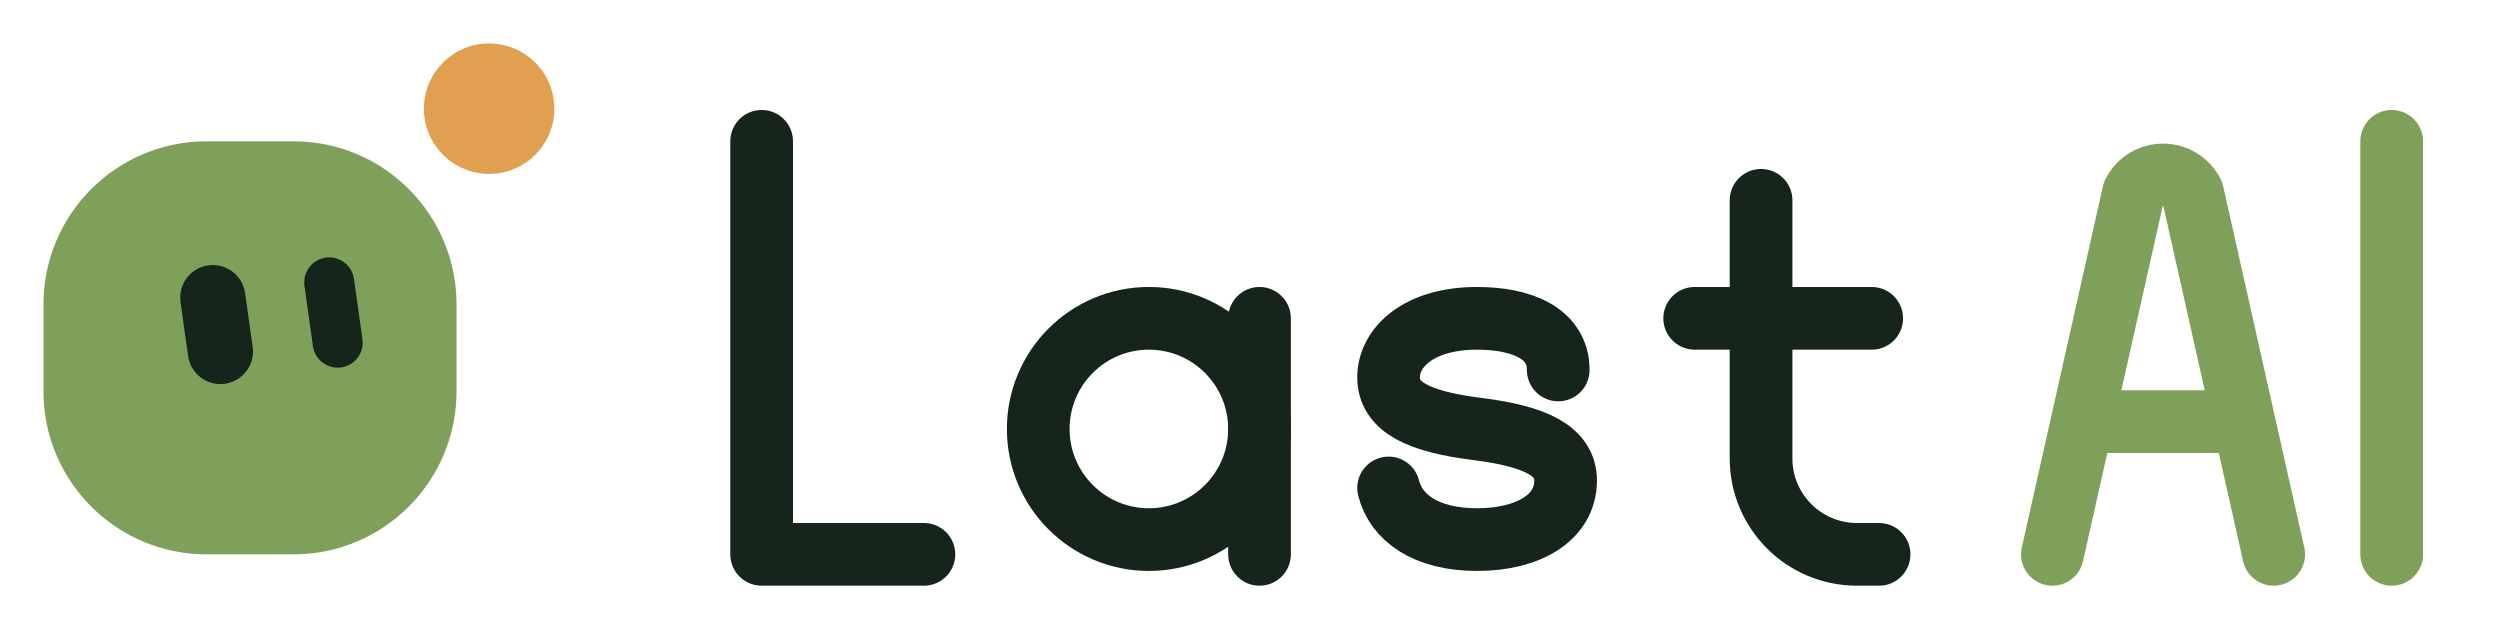
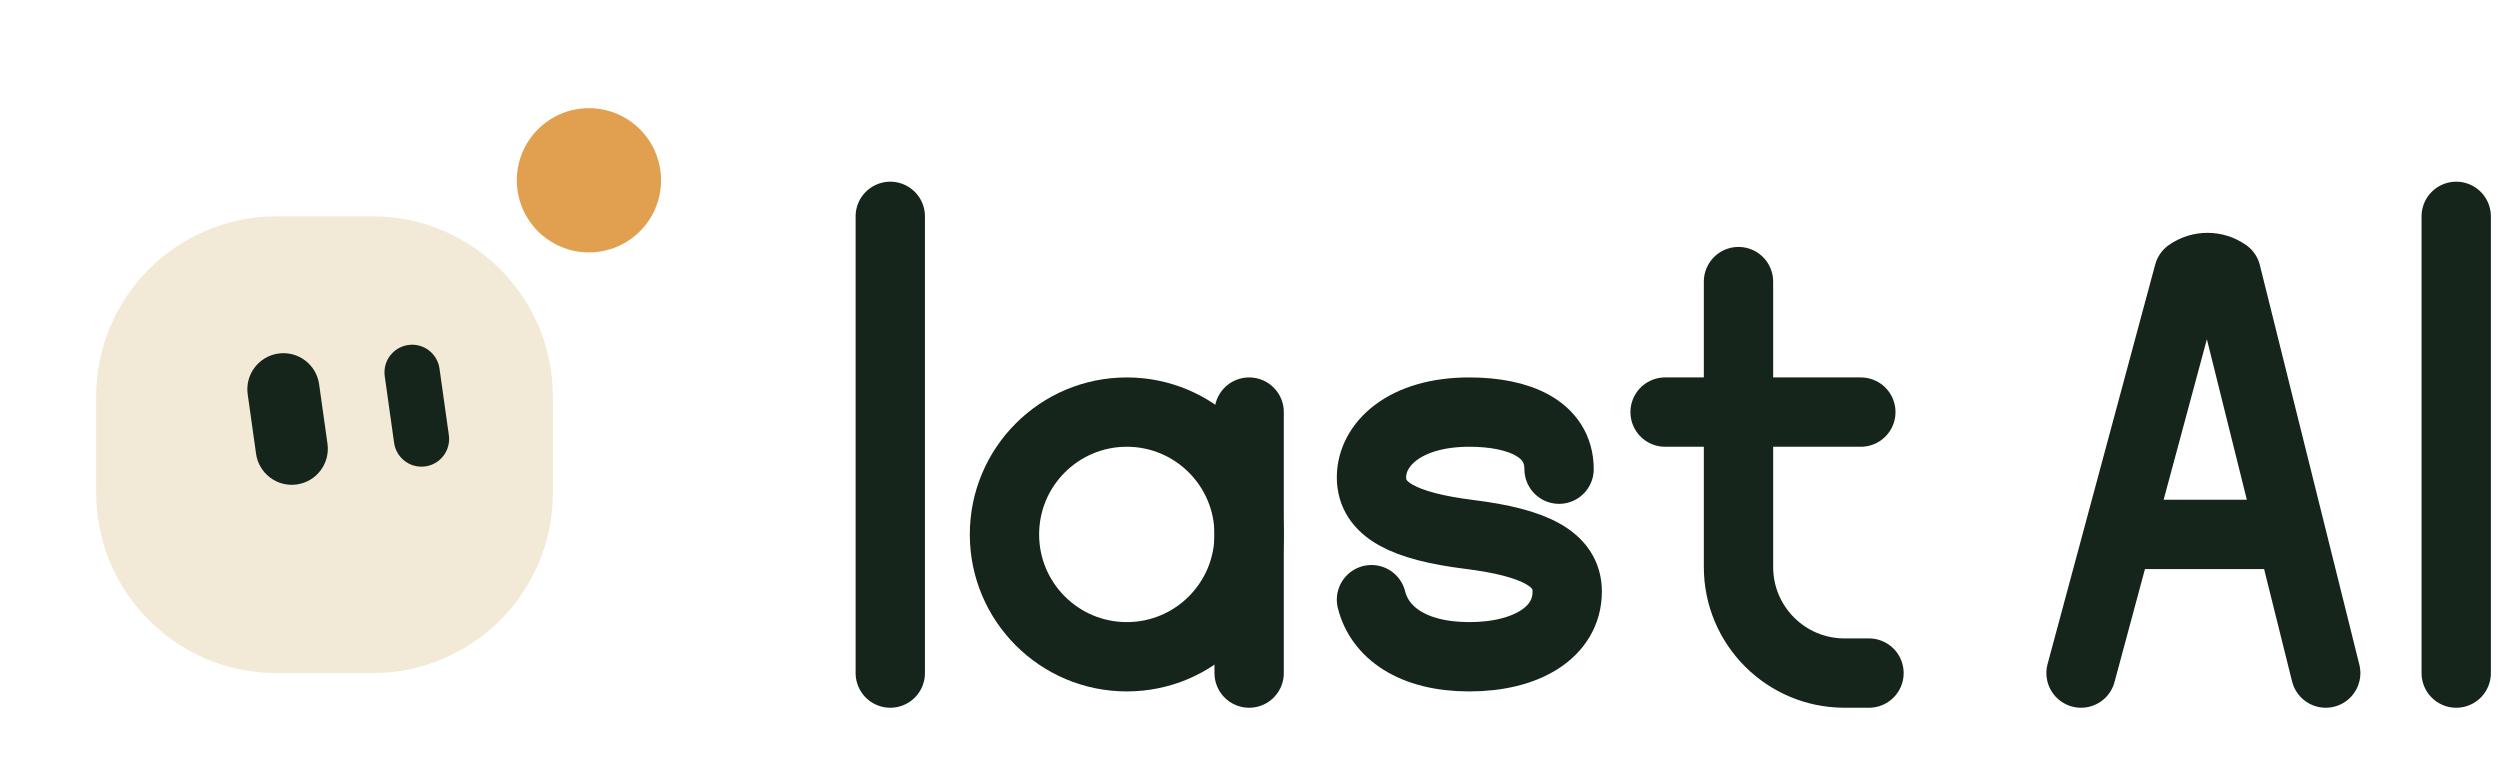
- <svg xmlns="http://www.w3.org/2000/svg" viewBox="4 5 230 58" width="230" height="58">
-   <rect x="8" y="18" width="38" height="38" rx="15" fill="#7fa05a" />
+ <svg xmlns="http://www.w3.org/2000/svg" viewBox="0 0 208 64" width="208" height="64">
+   <rect x="8" y="18" width="38" height="38" rx="15" fill="#f2ead6" />
  <g transform="translate(2.4 -2) rotate(-8 27 37)" fill="#15251c">
    <rect x="18.6" y="30.6" width="6" height="11" rx="3" />
    <rect x="30.1" y="31.4" width="4.6" height="10.2" rx="2.3" />
  </g>
  <circle cx="49" cy="15" r="6" fill="#e0a050" />
-   <g transform="translate(70 12.5714) scale(0.678571)" fill="none" stroke="#15251c" stroke-width="8.5" stroke-linecap="round" stroke-linejoin="round">
-     <path d="M6 8V64H28" />
-     <g transform="translate(20 0)">
-       <circle cx="38.5" cy="47" r="15" />
-       <path d="M53.5 32V64" />
-       <path d="M94 39C94 34 89 32 83 32C75 32 71 36 71 40C71 44 75 46 83 47C91 48 95 50 95 54C95 59 90 62 83 62C76 62 72 59 71 55" />
-       <path d="M121.5 16V51A13 13 0 0 0 134.5 64H137.5M112.5 32H136.5" />
+   <g transform="translate(70 12.57143) scale(0.6785714)">
+     <g fill="none" stroke="#15251c" stroke-width="8.5" stroke-linecap="round" stroke-linejoin="round">
+       <path d="M6 8V64" />
+       <circle cx="35" cy="47" r="15" />
+       <path d="M50 32V64" />
+       <path d="M88 39C88 34 83 32 77 32C69 32 65 36 65 40C65 44 69 46 77 47C85 48 89 50 89 54C89 59 84 62 77 62C70 62 66 59 65 55" />
+       <path d="M110 16V51A13 13 0 0 0 123 64H126M101 32H125" />
    </g>
-     <g stroke="#7fa05a">
-       <path d="M181 64L192 15A4.5 4.5 0 0 1 200 15L211 64M186 46H206" />
-       <path d="M227 8V64" />
+     <g fill="none" stroke="#15251c" stroke-width="8.5" stroke-linecap="round" stroke-linejoin="round">
+       <path d="M152 64L165.2 15A4 4 0 0 1 169.8 15L182 64M159 47H176" />
+       <path d="M198 8V64" />
    </g>
  </g>
</svg>
